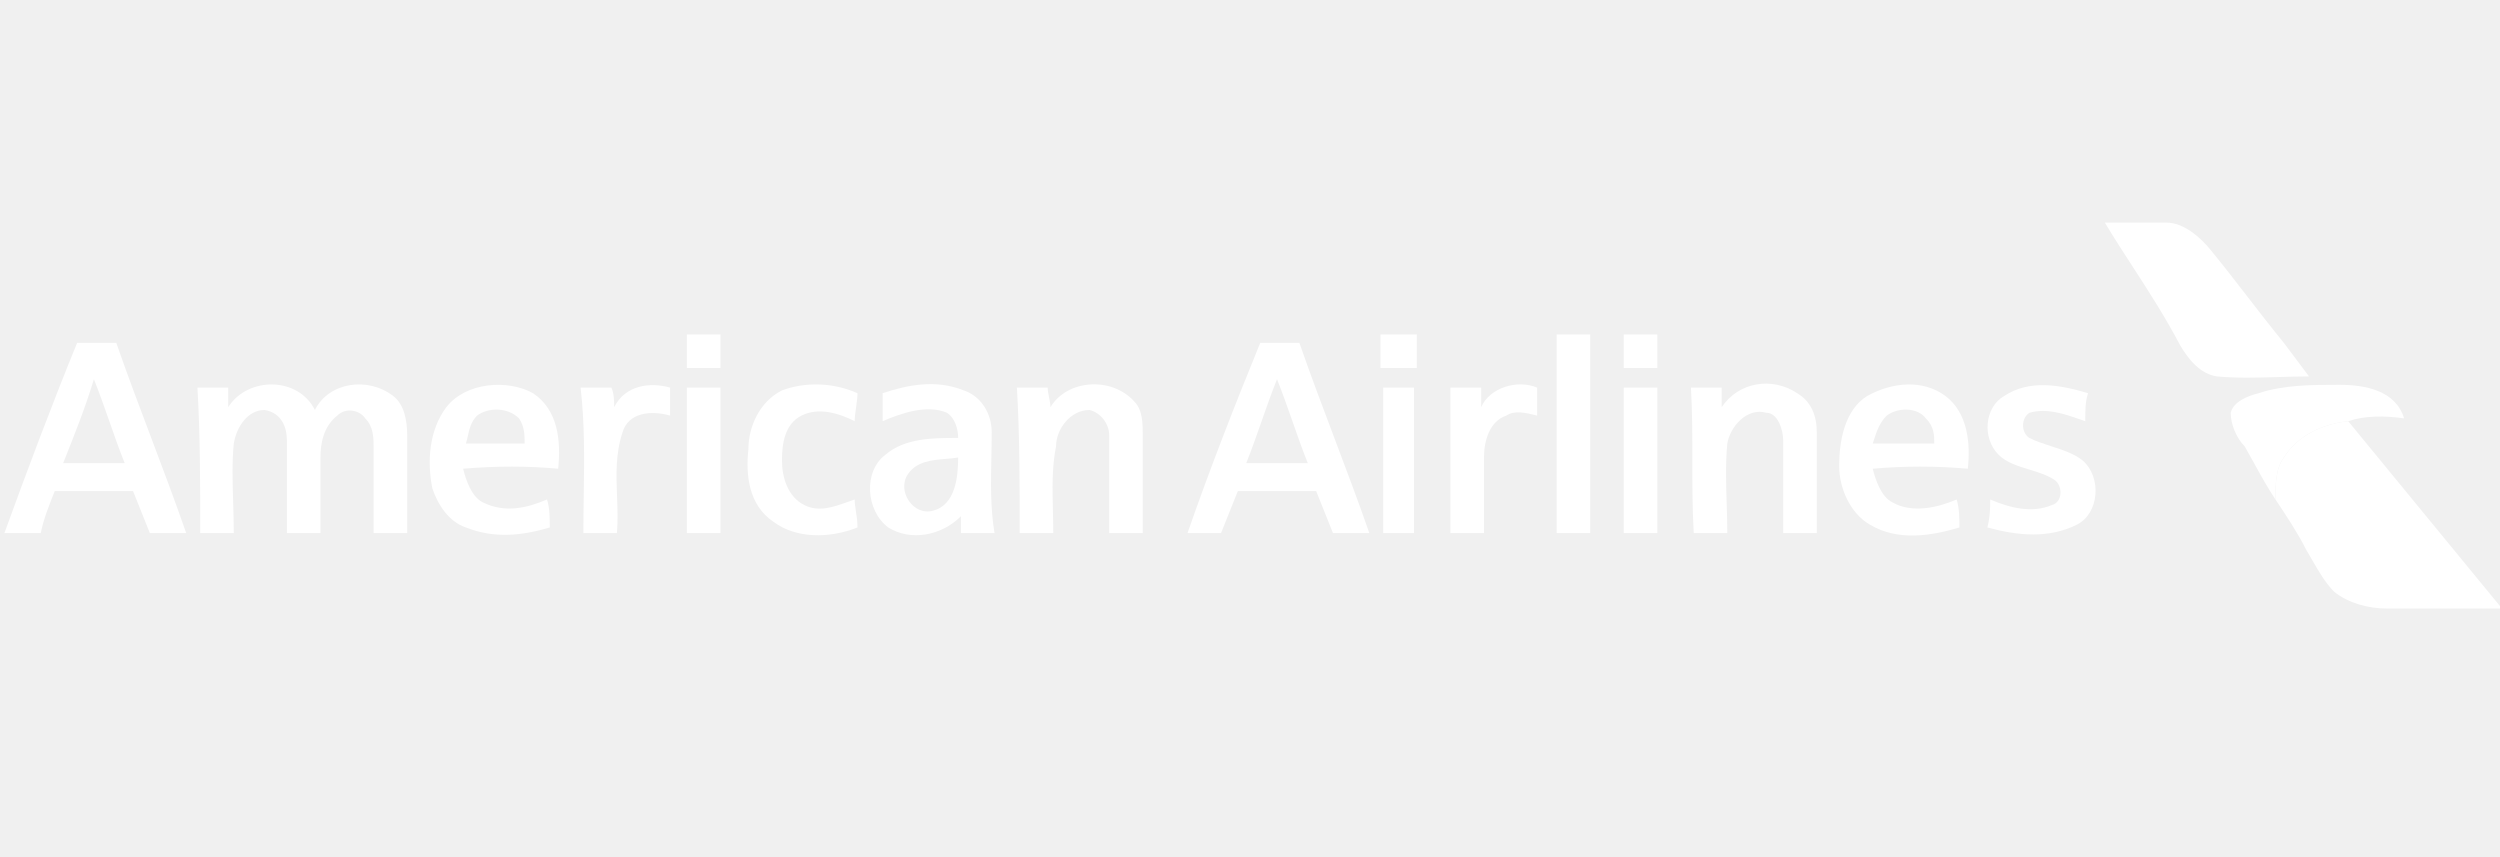
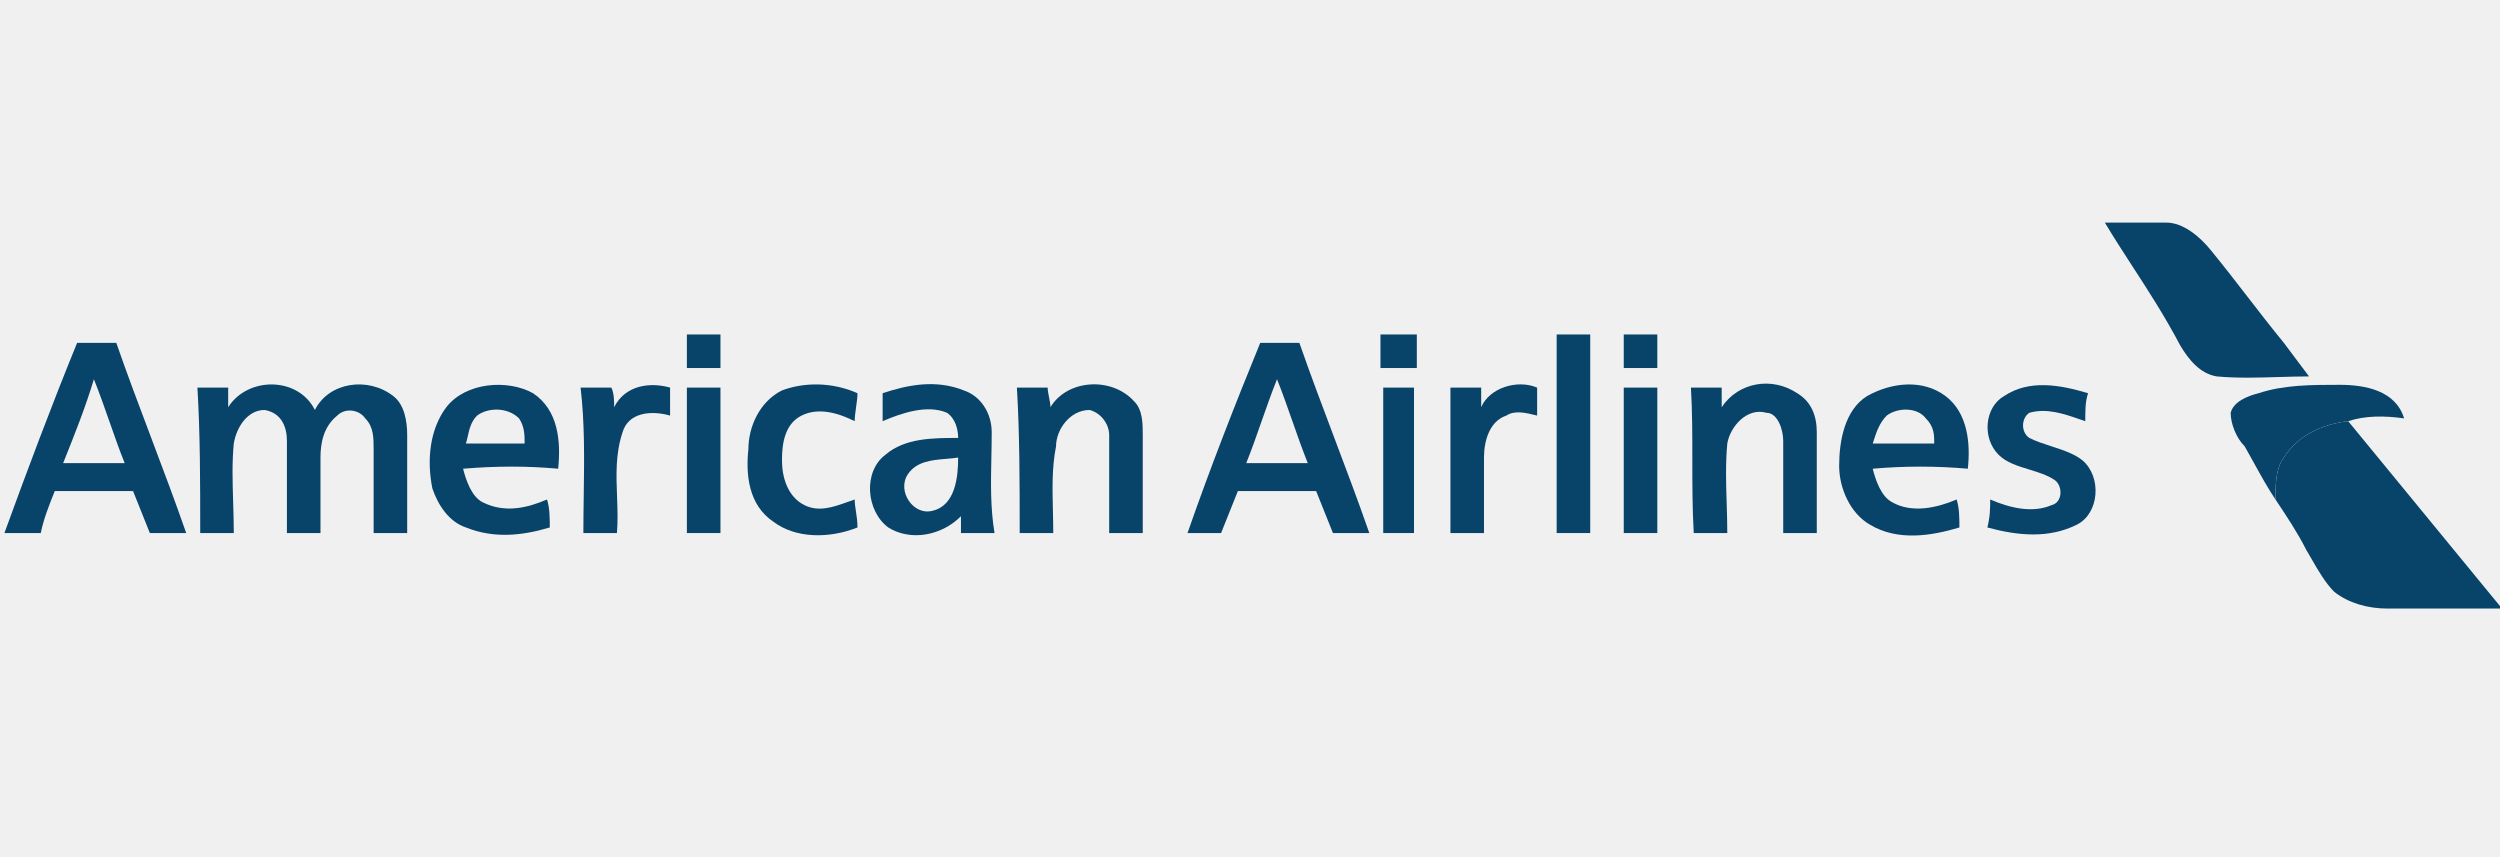
<svg xmlns="http://www.w3.org/2000/svg" width="146" height="50" viewBox="0 0 146 50" fill="none">
  <g clip-path="url(#clip0_767_43594)">
-     <path d="M133.377 20.023C132.642 19.125 131.948 18.227 131.253 17.328C130.559 16.43 129.865 15.531 129.13 14.633C128.477 13.817 127.497 13 126.517 13H122.923C123.475 13.919 124.026 14.769 124.577 15.618C125.496 17.035 126.415 18.451 127.333 20.187C127.823 21.003 128.477 21.82 129.457 21.983C130.655 22.092 131.852 22.056 133.05 22.02C133.649 22.002 134.248 21.983 134.847 21.983L133.377 20.023Z" fill="white" />
-     <path d="M42.075 19.533H40.114V21.493H42.075V19.533Z" fill="white" />
-     <path d="M92.869 19.533H90.909V31.13H92.869V19.533Z" fill="white" />
-     <path d="M94.827 19.533H96.787V21.493H94.827V19.533Z" fill="white" />
-     <path d="M82.742 19.533H80.619V21.493H82.742V19.533Z" fill="white" />
-     <path fill-rule="evenodd" clip-rule="evenodd" d="M0.258 31.13C1.564 27.536 3.034 23.616 4.504 20.023H6.791C7.444 21.901 8.139 23.739 8.833 25.576C9.527 27.414 10.221 29.251 10.874 31.13H8.751L7.771 28.68H3.198C2.871 29.496 2.544 30.313 2.381 31.13H0.258ZM7.281 27.046C6.954 26.23 6.669 25.413 6.383 24.596C6.097 23.78 5.811 22.963 5.484 22.146C4.994 23.78 4.341 25.413 3.688 27.046H7.281Z" fill="white" />
-     <path fill-rule="evenodd" clip-rule="evenodd" d="M75.884 20.023H73.598C72.128 23.616 70.658 27.373 69.351 31.13H71.311L72.291 28.68H76.864L77.844 31.13H79.968C79.314 29.251 78.62 27.414 77.926 25.576C77.232 23.739 76.538 21.901 75.884 20.023ZM76.374 27.046H72.781C73.108 26.23 73.394 25.413 73.679 24.596C73.965 23.78 74.251 22.963 74.578 22.146C74.904 22.963 75.19 23.78 75.476 24.596C75.762 25.413 76.048 26.23 76.374 27.046Z" fill="white" />
-     <path d="M18.39 23.943C17.41 21.983 14.47 21.983 13.326 23.78V22.637H11.53C11.693 25.413 11.693 28.19 11.693 31.13H13.653C13.653 30.525 13.634 29.92 13.616 29.321C13.58 28.142 13.545 26.986 13.653 25.903C13.816 24.923 14.47 23.943 15.45 23.943C16.43 24.107 16.756 24.923 16.756 25.74V31.13H18.716V26.72C18.716 25.903 18.88 24.923 19.696 24.27C20.186 23.78 21.003 23.943 21.33 24.433C21.82 24.923 21.82 25.577 21.82 26.23V31.13H23.78V25.413C23.78 24.597 23.616 23.617 22.963 23.127C21.493 21.983 19.206 22.31 18.39 23.943Z" fill="white" />
-     <path fill-rule="evenodd" clip-rule="evenodd" d="M26.065 23.78C27.208 22.31 29.658 22.147 31.128 22.963C32.598 23.943 32.762 25.74 32.598 27.373C30.802 27.21 29.005 27.21 27.045 27.373C27.208 28.027 27.535 29.007 28.188 29.333C29.495 29.987 30.802 29.66 31.945 29.17C32.108 29.66 32.108 30.313 32.108 30.803C30.475 31.293 28.842 31.457 27.208 30.803C26.228 30.477 25.575 29.497 25.248 28.517C24.922 26.883 25.085 25.087 26.065 23.78ZM27.862 24.27C27.506 24.625 27.409 25.066 27.32 25.469C27.286 25.622 27.253 25.769 27.208 25.903H30.638C30.638 25.413 30.638 24.923 30.312 24.433C29.658 23.78 28.515 23.78 27.862 24.27Z" fill="white" />
-     <path d="M39.133 22.636C37.989 22.31 36.52 22.473 35.866 23.78C35.866 23.453 35.866 22.963 35.703 22.636H33.906C34.15 24.711 34.121 26.787 34.09 28.93C34.08 29.654 34.069 30.387 34.069 31.13H36.029C36.089 30.417 36.062 29.704 36.035 28.991C35.988 27.744 35.94 26.497 36.356 25.25C36.683 24.106 37.989 23.943 39.133 24.27V22.636Z" fill="white" />
-     <path d="M40.114 22.636H42.075V31.13H40.114V22.636Z" fill="white" />
-     <path d="M50.077 22.963C48.607 22.31 46.974 22.31 45.667 22.8C44.36 23.453 43.707 24.923 43.707 26.23C43.544 27.7 43.707 29.497 45.177 30.477C46.484 31.457 48.444 31.457 50.077 30.803C50.077 30.453 50.03 30.15 49.987 29.869C49.949 29.625 49.914 29.397 49.914 29.17C49.774 29.217 49.634 29.267 49.494 29.317C48.654 29.617 47.814 29.917 46.974 29.497C45.994 29.007 45.667 27.863 45.667 26.883C45.667 25.903 45.83 24.76 46.81 24.27C47.79 23.78 48.934 24.107 49.914 24.597C49.914 24.352 49.955 24.066 49.995 23.78C50.036 23.494 50.077 23.208 50.077 22.963Z" fill="white" />
-     <path fill-rule="evenodd" clip-rule="evenodd" d="M51.546 22.963C53.016 22.473 54.65 22.146 56.283 22.799C57.263 23.126 57.916 24.106 57.916 25.25C57.916 25.739 57.906 26.23 57.896 26.72C57.865 28.189 57.835 29.66 58.08 31.13H56.12V30.149C54.976 31.293 53.18 31.619 51.873 30.803C50.566 29.823 50.403 27.536 51.71 26.556C52.853 25.576 54.486 25.576 55.956 25.576C55.956 25.086 55.793 24.433 55.303 24.106C54.16 23.616 52.69 24.106 51.546 24.596V22.963ZM53.016 27.7C52.363 28.68 53.343 30.149 54.486 29.823C55.793 29.496 55.956 27.863 55.956 26.72C55.733 26.757 55.492 26.777 55.246 26.798C54.414 26.868 53.521 26.943 53.016 27.7Z" fill="white" />
-     <path d="M66.247 23.453C64.94 21.983 62.327 22.146 61.347 23.78C61.347 23.616 61.306 23.412 61.265 23.208C61.224 23.004 61.184 22.8 61.184 22.636H59.387C59.55 25.413 59.55 28.19 59.55 31.13H61.51C61.51 30.673 61.5 30.227 61.489 29.789V29.788C61.459 28.503 61.43 27.284 61.673 26.066C61.673 25.086 62.49 23.943 63.633 23.943C64.287 24.106 64.777 24.76 64.777 25.413V31.13H66.737V25.413C66.737 24.76 66.737 23.943 66.247 23.453Z" fill="white" />
-     <path d="M80.781 22.636H82.578V31.13H80.781V22.636Z" fill="white" />
-     <path d="M86.501 22.637H84.705V31.13H86.665V26.72C86.665 25.74 86.991 24.597 87.971 24.27C88.461 23.943 89.115 24.107 89.768 24.27V22.637C88.625 22.147 86.991 22.637 86.501 23.78V22.637Z" fill="white" />
-     <path d="M94.827 22.636H96.787V31.13H94.827V22.636Z" fill="white" />
-     <path d="M100.547 22.637H98.751C98.832 24.025 98.832 25.413 98.832 26.822C98.832 28.231 98.832 29.66 98.914 31.13H100.874C100.874 30.526 100.855 29.939 100.837 29.359C100.801 28.216 100.765 27.095 100.874 25.904C101.037 24.924 102.017 23.78 103.16 24.107C103.814 24.107 104.14 25.087 104.14 25.74V31.13H106.1V25.25C106.1 24.27 105.774 23.454 104.957 22.964C103.487 21.984 101.527 22.31 100.547 23.78V22.637Z" fill="white" />
-     <path fill-rule="evenodd" clip-rule="evenodd" d="M109.04 23.127C110.51 22.31 112.307 22.147 113.614 23.127C114.92 24.107 115.084 25.904 114.92 27.374C113.124 27.21 111.164 27.21 109.367 27.374C109.53 28.027 109.857 29.007 110.51 29.334C111.654 29.987 113.124 29.66 114.267 29.17C114.43 29.66 114.43 30.314 114.43 30.804C112.797 31.294 110.837 31.62 109.204 30.64C108.06 29.987 107.407 28.517 107.407 27.21C107.407 25.74 107.734 23.944 109.04 23.127ZM110.184 24.27C109.753 24.701 109.575 25.258 109.427 25.719C109.407 25.782 109.387 25.844 109.367 25.904H112.96C112.96 25.414 112.96 24.924 112.47 24.434C111.98 23.78 110.837 23.78 110.184 24.27Z" fill="white" />
-     <path d="M121.943 22.964C120.31 22.474 118.513 22.147 117.043 23.127C115.9 23.78 115.737 25.577 116.717 26.557C117.173 27.013 117.833 27.215 118.498 27.418C119.023 27.578 119.551 27.739 119.983 28.027C120.473 28.354 120.473 29.334 119.82 29.497C118.677 29.987 117.37 29.66 116.227 29.171C116.227 29.66 116.227 30.151 116.063 30.804C117.86 31.294 119.657 31.457 121.29 30.64C122.597 29.987 122.76 27.864 121.617 26.884C121.127 26.492 120.46 26.276 119.794 26.061C119.35 25.917 118.905 25.773 118.513 25.577C118.023 25.25 118.023 24.434 118.513 24.107C119.525 23.818 120.536 24.168 121.434 24.479C121.551 24.519 121.667 24.559 121.78 24.597C121.78 23.944 121.78 23.454 121.943 22.964Z" fill="white" />
-     <path d="M131.906 22.963C133.376 22.473 135.009 22.473 136.642 22.473C138.112 22.473 139.909 22.8 140.399 24.433C139.256 24.27 138.112 24.27 137.132 24.597C135.662 24.76 134.192 25.413 133.376 26.72C132.886 27.373 132.886 28.353 132.886 29.17C132.435 28.493 132.061 27.817 131.658 27.086L131.658 27.085C131.477 26.758 131.291 26.42 131.089 26.067C130.599 25.577 130.272 24.76 130.272 24.107C130.436 23.453 131.252 23.127 131.906 22.963Z" fill="white" />
-     <path d="M137.134 24.597C135.664 24.76 134.194 25.413 133.378 26.72C132.888 27.373 132.888 28.353 132.888 29.17C133.541 30.15 134.194 31.13 134.684 32.11C134.788 32.282 134.891 32.462 134.996 32.644C135.388 33.326 135.802 34.045 136.318 34.56C137.134 35.213 138.278 35.54 139.421 35.54H146.118C144.648 33.743 143.137 31.906 141.626 30.068C140.115 28.231 138.604 26.393 137.134 24.597Z" fill="white" />
+     <path d="M133.377 20.023C132.642 19.125 131.948 18.227 131.253 17.328C130.559 16.43 129.865 15.531 129.13 14.633C128.477 13.817 127.497 13 126.517 13H122.923C123.475 13.919 124.026 14.769 124.577 15.618C125.496 17.035 126.415 18.451 127.333 20.187C127.823 21.003 128.477 21.82 129.457 21.983C130.655 22.092 131.852 22.056 133.05 22.02C133.649 22.002 134.248 21.983 134.847 21.983L133.377 20.023Z" fill="#08436A" />
+     <path d="M42.075 19.533H40.114V21.493H42.075V19.533Z" fill="#08436A" />
+     <path d="M92.869 19.533H90.909V31.13H92.869V19.533Z" fill="#08436A" />
+     <path d="M94.827 19.533H96.787V21.493H94.827V19.533Z" fill="#08436A" />
+     <path d="M82.742 19.533H80.619V21.493H82.742V19.533Z" fill="#08436A" />
+     <path fill-rule="evenodd" clip-rule="evenodd" d="M0.258 31.13C1.564 27.536 3.034 23.616 4.504 20.023H6.791C7.444 21.901 8.139 23.739 8.833 25.576C9.527 27.414 10.221 29.251 10.874 31.13H8.751L7.771 28.68H3.198C2.871 29.496 2.544 30.313 2.381 31.13H0.258ZM7.281 27.046C6.954 26.23 6.669 25.413 6.383 24.596C6.097 23.78 5.811 22.963 5.484 22.146C4.994 23.78 4.341 25.413 3.688 27.046H7.281Z" fill="#08436A" />
+     <path fill-rule="evenodd" clip-rule="evenodd" d="M75.884 20.023H73.598C72.128 23.616 70.658 27.373 69.351 31.13H71.311L72.291 28.68H76.864L77.844 31.13H79.968C79.314 29.251 78.62 27.414 77.926 25.576C77.232 23.739 76.538 21.901 75.884 20.023ZM76.374 27.046H72.781C73.108 26.23 73.394 25.413 73.679 24.596C73.965 23.78 74.251 22.963 74.578 22.146C74.904 22.963 75.19 23.78 75.476 24.596C75.762 25.413 76.048 26.23 76.374 27.046Z" fill="#08436A" />
+     <path d="M18.39 23.943C17.41 21.983 14.47 21.983 13.326 23.78V22.637H11.53C11.693 25.413 11.693 28.19 11.693 31.13H13.653C13.653 30.525 13.634 29.92 13.616 29.321C13.58 28.142 13.545 26.986 13.653 25.903C13.816 24.923 14.47 23.943 15.45 23.943C16.43 24.107 16.756 24.923 16.756 25.74V31.13H18.716V26.72C18.716 25.903 18.88 24.923 19.696 24.27C20.186 23.78 21.003 23.943 21.33 24.433C21.82 24.923 21.82 25.577 21.82 26.23V31.13H23.78V25.413C23.78 24.597 23.616 23.617 22.963 23.127C21.493 21.983 19.206 22.31 18.39 23.943Z" fill="#08436A" />
+     <path fill-rule="evenodd" clip-rule="evenodd" d="M26.065 23.78C27.208 22.31 29.658 22.147 31.128 22.963C32.598 23.943 32.762 25.74 32.598 27.373C30.802 27.21 29.005 27.21 27.045 27.373C27.208 28.027 27.535 29.007 28.188 29.333C29.495 29.987 30.802 29.66 31.945 29.17C32.108 29.66 32.108 30.313 32.108 30.803C30.475 31.293 28.842 31.457 27.208 30.803C26.228 30.477 25.575 29.497 25.248 28.517C24.922 26.883 25.085 25.087 26.065 23.78ZM27.862 24.27C27.506 24.625 27.409 25.066 27.32 25.469C27.286 25.622 27.253 25.769 27.208 25.903H30.638C30.638 25.413 30.638 24.923 30.312 24.433C29.658 23.78 28.515 23.78 27.862 24.27Z" fill="#08436A" />
+     <path d="M39.133 22.636C37.989 22.31 36.52 22.473 35.866 23.78C35.866 23.453 35.866 22.963 35.703 22.636H33.906C34.15 24.711 34.121 26.787 34.09 28.93C34.08 29.654 34.069 30.387 34.069 31.13H36.029C36.089 30.417 36.062 29.704 36.035 28.991C35.988 27.744 35.94 26.497 36.356 25.25C36.683 24.106 37.989 23.943 39.133 24.27V22.636Z" fill="#08436A" />
+     <path d="M40.114 22.636H42.075V31.13H40.114V22.636Z" fill="#08436A" />
+     <path d="M50.077 22.963C48.607 22.31 46.974 22.31 45.667 22.8C44.36 23.453 43.707 24.923 43.707 26.23C43.544 27.7 43.707 29.497 45.177 30.477C46.484 31.457 48.444 31.457 50.077 30.803C50.077 30.453 50.03 30.15 49.987 29.869C49.949 29.625 49.914 29.397 49.914 29.17C49.774 29.217 49.634 29.267 49.494 29.317C48.654 29.617 47.814 29.917 46.974 29.497C45.994 29.007 45.667 27.863 45.667 26.883C45.667 25.903 45.83 24.76 46.81 24.27C47.79 23.78 48.934 24.107 49.914 24.597C49.914 24.352 49.955 24.066 49.995 23.78C50.036 23.494 50.077 23.208 50.077 22.963Z" fill="#08436A" />
+     <path fill-rule="evenodd" clip-rule="evenodd" d="M51.546 22.963C53.016 22.473 54.65 22.146 56.283 22.799C57.263 23.126 57.916 24.106 57.916 25.25C57.916 25.739 57.906 26.23 57.896 26.72C57.865 28.189 57.835 29.66 58.08 31.13H56.12V30.149C54.976 31.293 53.18 31.619 51.873 30.803C50.566 29.823 50.403 27.536 51.71 26.556C52.853 25.576 54.486 25.576 55.956 25.576C55.956 25.086 55.793 24.433 55.303 24.106C54.16 23.616 52.69 24.106 51.546 24.596V22.963ZM53.016 27.7C52.363 28.68 53.343 30.149 54.486 29.823C55.793 29.496 55.956 27.863 55.956 26.72C55.733 26.757 55.492 26.777 55.246 26.798C54.414 26.868 53.521 26.943 53.016 27.7Z" fill="#08436A" />
+     <path d="M66.247 23.453C64.94 21.983 62.327 22.146 61.347 23.78C61.347 23.616 61.306 23.412 61.265 23.208C61.224 23.004 61.184 22.8 61.184 22.636H59.387C59.55 25.413 59.55 28.19 59.55 31.13H61.51C61.51 30.673 61.5 30.227 61.489 29.789V29.788C61.459 28.503 61.43 27.284 61.673 26.066C61.673 25.086 62.49 23.943 63.633 23.943C64.287 24.106 64.777 24.76 64.777 25.413V31.13H66.737V25.413C66.737 24.76 66.737 23.943 66.247 23.453Z" fill="#08436A" />
+     <path d="M80.781 22.636H82.578V31.13H80.781V22.636Z" fill="#08436A" />
+     <path d="M86.501 22.637H84.705V31.13H86.665V26.72C86.665 25.74 86.991 24.597 87.971 24.27C88.461 23.943 89.115 24.107 89.768 24.27V22.637C88.625 22.147 86.991 22.637 86.501 23.78V22.637Z" fill="#08436A" />
+     <path d="M94.827 22.636H96.787V31.13H94.827V22.636Z" fill="#08436A" />
+     <path d="M100.547 22.637H98.751C98.832 24.025 98.832 25.413 98.832 26.822C98.832 28.231 98.832 29.66 98.914 31.13H100.874C100.874 30.526 100.855 29.939 100.837 29.359C100.801 28.216 100.765 27.095 100.874 25.904C101.037 24.924 102.017 23.78 103.16 24.107C103.814 24.107 104.14 25.087 104.14 25.74V31.13H106.1V25.25C106.1 24.27 105.774 23.454 104.957 22.964C103.487 21.984 101.527 22.31 100.547 23.78V22.637Z" fill="#08436A" />
+     <path fill-rule="evenodd" clip-rule="evenodd" d="M109.04 23.127C110.51 22.31 112.307 22.147 113.614 23.127C114.92 24.107 115.084 25.904 114.92 27.374C113.124 27.21 111.164 27.21 109.367 27.374C109.53 28.027 109.857 29.007 110.51 29.334C111.654 29.987 113.124 29.66 114.267 29.17C114.43 29.66 114.43 30.314 114.43 30.804C112.797 31.294 110.837 31.62 109.204 30.64C108.06 29.987 107.407 28.517 107.407 27.21C107.407 25.74 107.734 23.944 109.04 23.127ZM110.184 24.27C109.753 24.701 109.575 25.258 109.427 25.719C109.407 25.782 109.387 25.844 109.367 25.904H112.96C112.96 25.414 112.96 24.924 112.47 24.434C111.98 23.78 110.837 23.78 110.184 24.27Z" fill="#08436A" />
+     <path d="M121.943 22.964C120.31 22.474 118.513 22.147 117.043 23.127C115.9 23.78 115.737 25.577 116.717 26.557C117.173 27.013 117.833 27.215 118.498 27.418C119.023 27.578 119.551 27.739 119.983 28.027C120.473 28.354 120.473 29.334 119.82 29.497C118.677 29.987 117.37 29.66 116.227 29.171C116.227 29.66 116.227 30.151 116.063 30.804C117.86 31.294 119.657 31.457 121.29 30.64C122.597 29.987 122.76 27.864 121.617 26.884C121.127 26.492 120.46 26.276 119.794 26.061C119.35 25.917 118.905 25.773 118.513 25.577C118.023 25.25 118.023 24.434 118.513 24.107C119.525 23.818 120.536 24.168 121.434 24.479C121.551 24.519 121.667 24.559 121.78 24.597C121.78 23.944 121.78 23.454 121.943 22.964Z" fill="#08436A" />
+     <path d="M131.906 22.963C133.376 22.473 135.009 22.473 136.642 22.473C138.112 22.473 139.909 22.8 140.399 24.433C139.256 24.27 138.112 24.27 137.132 24.597C135.662 24.76 134.192 25.413 133.376 26.72C132.886 27.373 132.886 28.353 132.886 29.17C132.435 28.493 132.061 27.817 131.658 27.086L131.658 27.085C131.477 26.758 131.291 26.42 131.089 26.067C130.599 25.577 130.272 24.76 130.272 24.107C130.436 23.453 131.252 23.127 131.906 22.963Z" fill="#08436A" />
+     <path d="M137.134 24.597C135.664 24.76 134.194 25.413 133.378 26.72C132.888 27.373 132.888 28.353 132.888 29.17C133.541 30.15 134.194 31.13 134.684 32.11C134.788 32.282 134.891 32.462 134.996 32.644C135.388 33.326 135.802 34.045 136.318 34.56C137.134 35.213 138.278 35.54 139.421 35.54H146.118C144.648 33.743 143.137 31.906 141.626 30.068C140.115 28.231 138.604 26.393 137.134 24.597Z" fill="#08436A" />
  </g>
  <defs>
    <clipPath id="clip0_767_43594">
-       <rect width="146" height="50" fill="white" />
+       <rect width="146" height="50" fill="#08436A" />
    </clipPath>
  </defs>
</svg>
